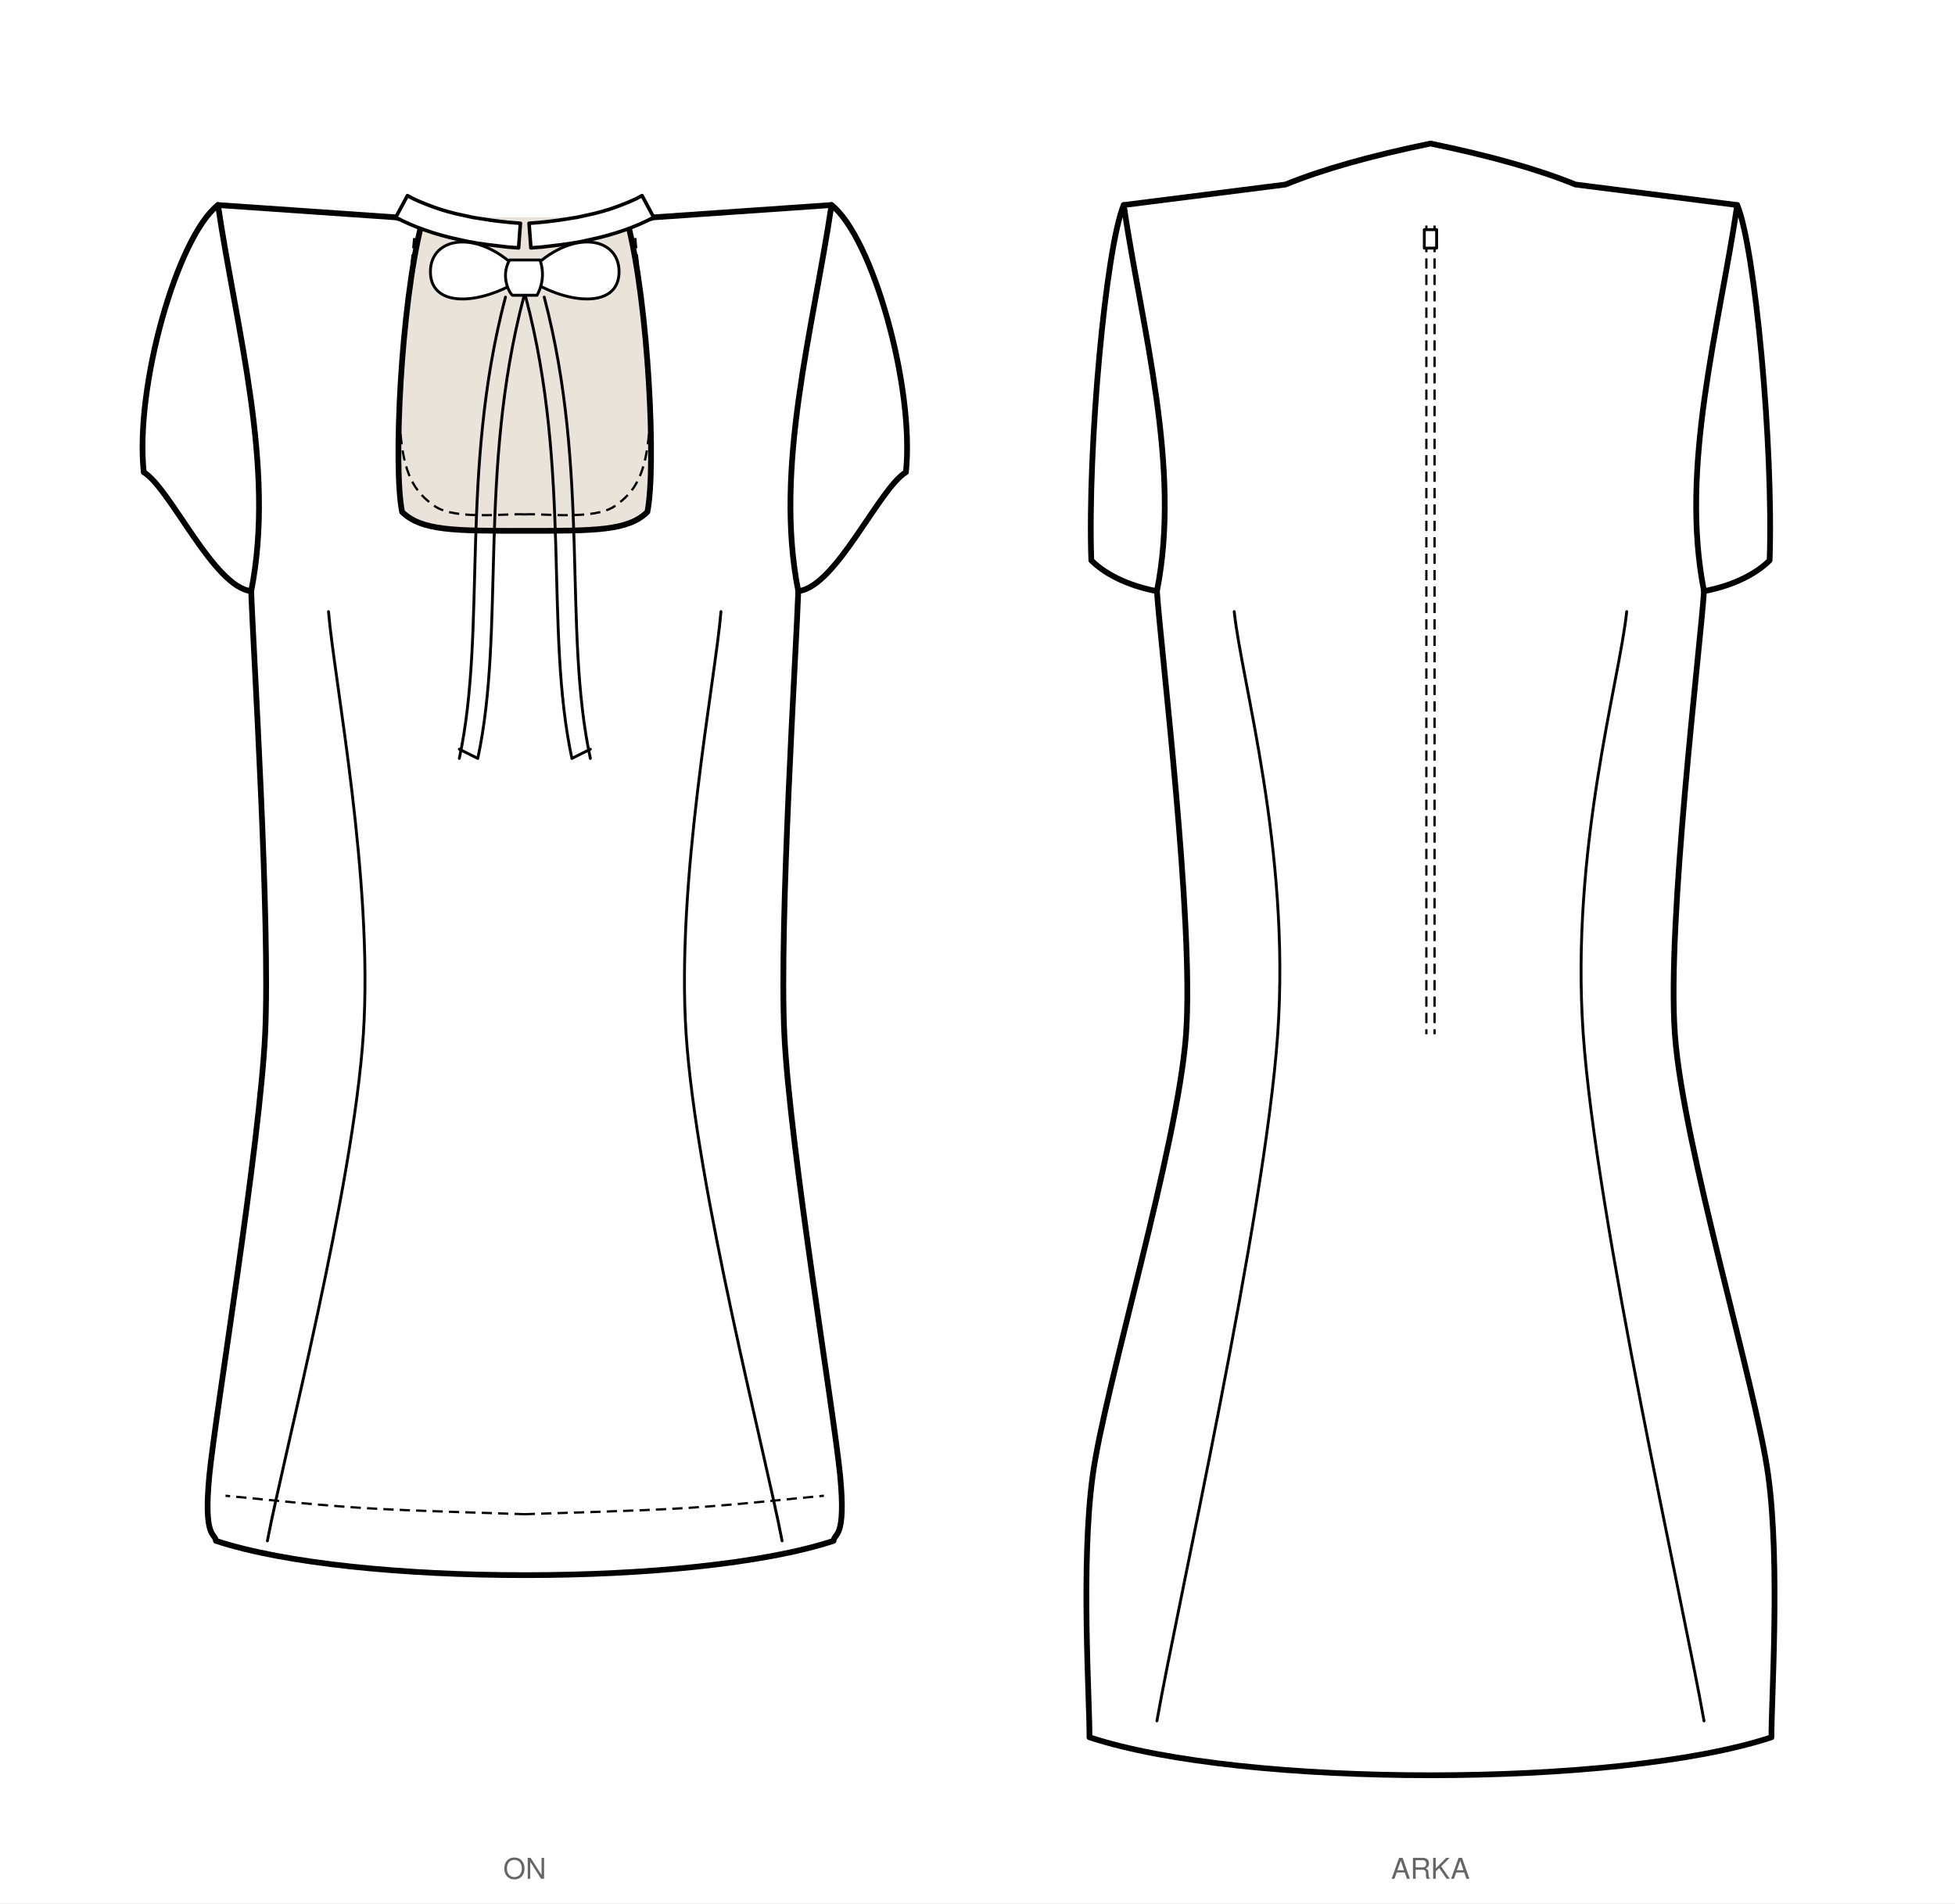
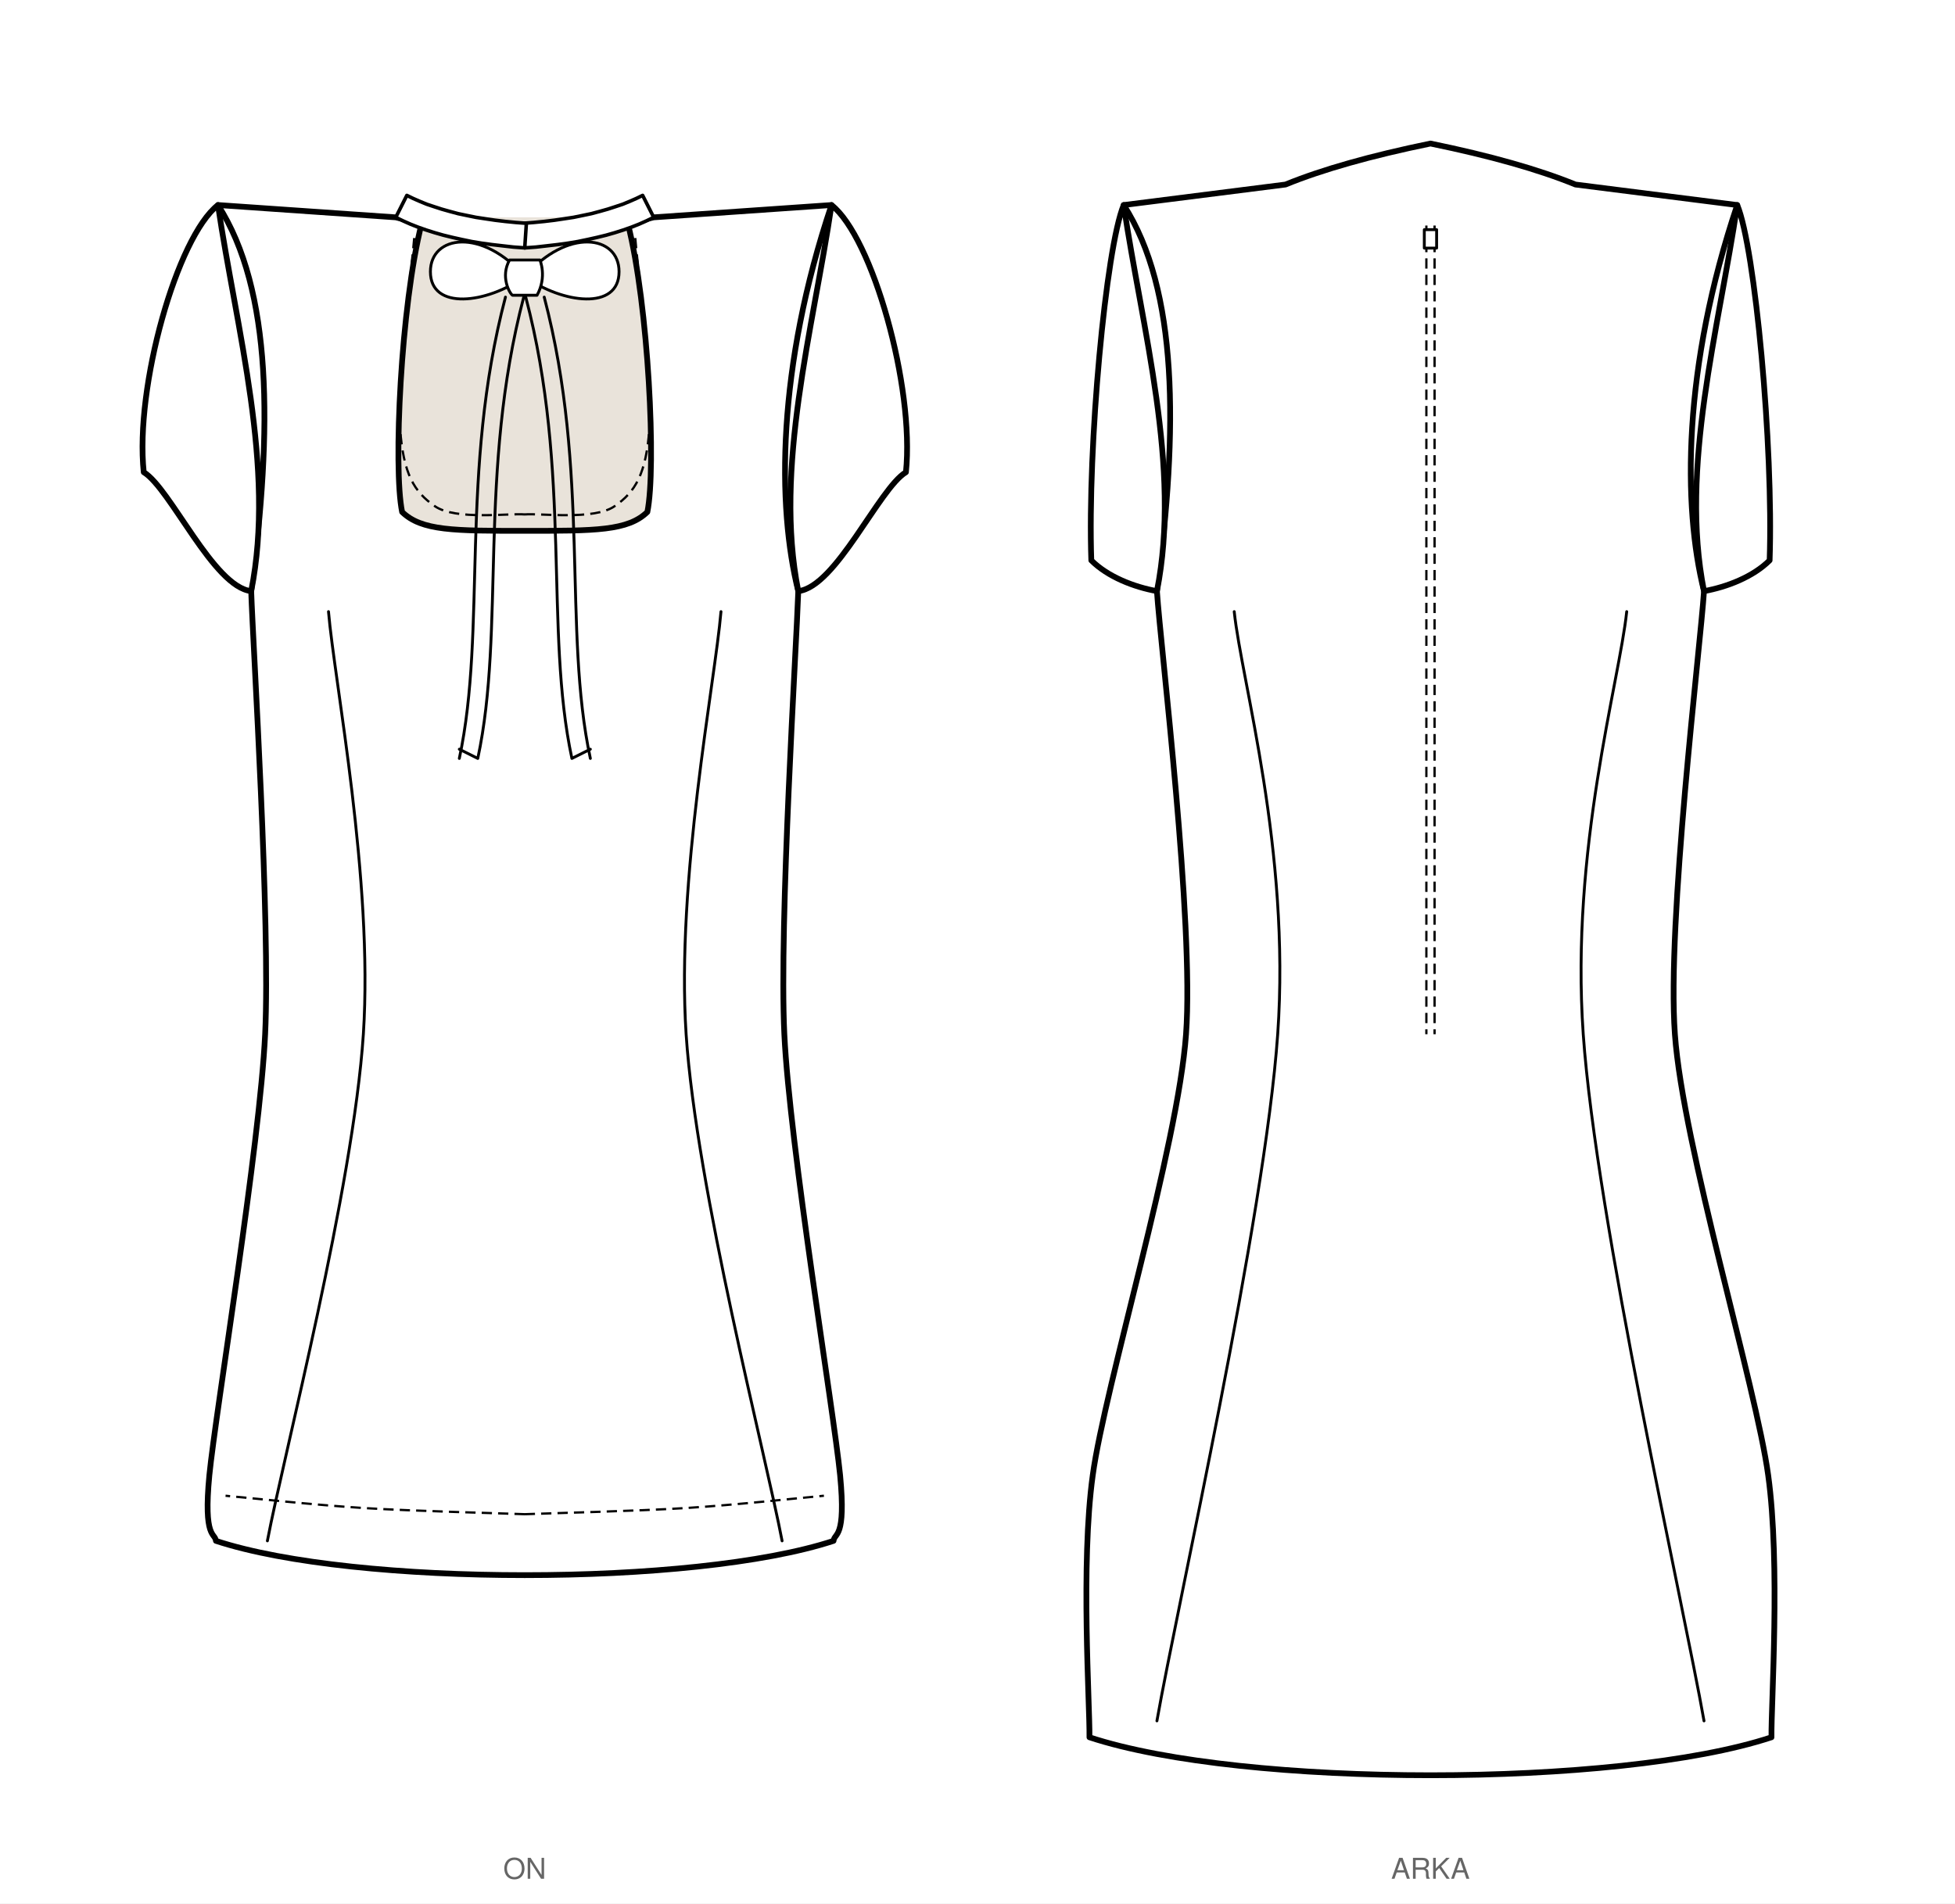
<svg xmlns="http://www.w3.org/2000/svg" viewBox="0 0 953.4 928.3" width="953.4mm" height="928.3mm" data-siluet="v1" data-kaynak="8966a923dc6435a486e2c2d478de082db27dd674b1f401feff889bd11e55f903">
  <rect width="953.4" height="928.3" fill="#fff" />
  <g transform="translate(255.9 90.0)" data-gorunum="on">
    <path d="M 0.0 168.9 C 34.6 168.9 50.3 168.9 59.8 159.7 C 64.2 138.3 60.4 58.8 50.3 19.1 L 62.9 16.0 L -62.9 16.0 L -50.3 19.1 C -60.4 58.8 -64.2 138.3 -59.8 159.7 C -50.3 168.9 -34.6 168.9 0.0 168.9 Z" fill="#e9e3da" stroke="none" />
-     <path d="M 0.0 168.9 C 34.6 168.9 50.3 168.9 59.8 159.7 C 64.2 138.3 60.4 58.8 50.3 19.1 L 62.9 16.0 L 149.6 10.0 L 133.4 198.3 C 132.5 225.7 124.0 359.8 126.6 414.4 C 129.2 469.0 150.7 598.2 153.8 629.5 C 156.8 660.8 151.0 657.4 150.6 661.5 C 82.8 683.8 -82.8 683.8 -150.6 661.5 C -151.0 657.4 -156.8 660.8 -153.8 629.5 C -150.7 598.2 -129.2 469.0 -126.6 414.4 C -124.0 359.8 -132.5 225.7 -133.4 198.3 L -149.6 10.0 L -62.9 16.0 L -50.3 19.1 C -60.4 58.8 -64.2 138.3 -59.8 159.7 C -50.3 168.9 -34.6 168.9 0.0 168.9 Z" fill="#fff" stroke="#000" stroke-width="2.8" stroke-linejoin="round" stroke-linecap="round" />
+     <path d="M 0.0 168.9 C 34.6 168.9 50.3 168.9 59.8 159.7 C 64.2 138.3 60.4 58.8 50.3 19.1 L 62.9 16.0 L 149.6 10.0 C 123.0 89.1 123.0 156.9 133.4 198.3 C 132.5 225.7 124.0 359.8 126.6 414.4 C 129.2 469.0 150.7 598.2 153.8 629.5 C 156.8 660.8 151.0 657.4 150.6 661.5 C 82.8 683.8 -82.8 683.8 -150.6 661.5 C -151.0 657.4 -156.8 660.8 -153.8 629.5 C -150.7 598.2 -129.2 469.0 -126.6 414.4 C -124.0 359.8 -132.5 225.7 -133.4 198.3 C -123.0 119.2 -123.0 51.4 -149.6 10.0 L -62.9 16.0 L -50.3 19.1 C -60.4 58.8 -64.2 138.3 -59.8 159.7 C -50.3 168.9 -34.6 168.9 0.0 168.9 Z" fill="#fff" stroke="#000" stroke-width="2.8" stroke-linejoin="round" stroke-linecap="round" />
    <path d="M 149.6 10.0 C 169.5 25.6 190.2 98.6 185.9 140.3 C 172.7 148.3 151.8 196.3 133.4 198.3 C 121.4 138.0 140.7 70.3 149.6 10.0 Z" fill="#fff" stroke="#000" stroke-width="2.8" stroke-linejoin="round" stroke-linecap="round" />
    <path d="M -149.6 10.0 C -169.5 25.6 -190.2 98.6 -185.8 140.3 C -172.7 148.3 -151.8 196.3 -133.4 198.3 C -121.4 138.0 -140.7 70.3 -149.6 10.0 Z" fill="#fff" stroke="#000" stroke-width="2.8" stroke-linejoin="round" stroke-linecap="round" />
    <path d="M 95.7 208.3 C 92.8 242.7 73.8 338.9 78.7 414.4 C 83.7 489.9 117.7 620.3 125.5 661.5" fill="none" stroke="#000" stroke-width="1.4" stroke-linecap="round" />
    <path d="M -95.7 208.3 C -92.8 242.7 -73.8 338.9 -78.7 414.4 C -83.7 489.9 -117.7 620.3 -125.5 661.5" fill="none" stroke="#000" stroke-width="1.4" stroke-linecap="round" />
-     <path d="M 3.0 30.9 L 8.2 30.5 L 13.3 29.9 L 18.3 29.3 L 23.1 28.6 L 27.7 27.8 L 32.2 26.8 L 36.6 25.8 L 40.8 24.7 L 44.8 23.5 L 48.7 22.2 L 52.5 20.8 L 56.1 19.3 L 59.6 17.7 L 62.9 16.0 L 57.2 5.4 L 54.4 6.9 L 51.3 8.3 L 48.1 9.6 L 44.7 10.9 L 41.2 12.1 L 37.5 13.2 L 33.7 14.2 L 29.6 15.1 L 25.5 16.0 L 21.1 16.7 L 16.6 17.4 L 11.9 18.0 L 7.1 18.5 L 2.1 18.9 Z" fill="#fff" stroke="#000" stroke-width="1.736" stroke-linejoin="round" stroke-linecap="round" />
-     <path d="M -3.0 30.9 L -8.2 30.5 L -13.3 29.9 L -18.3 29.3 L -23.1 28.6 L -27.7 27.8 L -32.2 26.8 L -36.6 25.8 L -40.8 24.7 L -44.8 23.5 L -48.7 22.2 L -52.5 20.8 L -56.1 19.3 L -59.6 17.7 L -62.9 16.0 L -57.2 5.4 L -54.4 6.9 L -51.3 8.3 L -48.1 9.6 L -44.7 10.9 L -41.2 12.1 L -37.5 13.2 L -33.7 14.2 L -29.6 15.1 L -25.5 16.0 L -21.1 16.7 L -16.6 17.4 L -11.9 18.0 L -7.1 18.5 L -2.1 18.9 Z" fill="#fff" stroke="#000" stroke-width="1.736" stroke-linejoin="round" stroke-linecap="round" />
+     <path d="M 0.0 30.9 L 5.5 30.5 L 10.8 29.9 L 16.0 29.3 L 21.1 28.6 L 25.9 27.8 L 30.7 26.8 L 35.2 25.8 L 39.7 24.7 L 43.9 23.5 L 48.0 22.2 L 52.0 20.8 L 55.8 19.3 L 59.4 17.7 L 62.9 16.0 L 57.5 5.3 L 54.4 6.8 L 51.2 8.2 L 47.8 9.6 L 44.2 10.8 L 40.5 12.0 L 36.6 13.1 L 32.5 14.2 L 28.2 15.1 L 23.8 16.0 L 19.2 16.7 L 14.5 17.4 L 9.5 18.0 L 4.4 18.5 L -0.8 18.9 Z" fill="#fff" stroke="#000" stroke-width="1.736" stroke-linejoin="round" stroke-linecap="round" />
+     <path d="M 0.0 30.9 L -5.5 30.5 L -10.8 29.9 L -16.0 29.3 L -21.1 28.6 L -25.9 27.8 L -30.7 26.8 L -35.2 25.8 L -39.7 24.7 L -43.9 23.5 L -48.0 22.2 L -52.0 20.8 L -55.8 19.3 L -59.4 17.7 L -62.9 16.0 L -57.5 5.3 L -54.4 6.8 L -51.2 8.2 L -47.8 9.6 L -44.2 10.8 L -40.5 12.0 L -36.6 13.1 L -32.5 14.2 L -28.2 15.1 L -23.8 16.0 L -19.2 16.7 L -14.5 17.4 L -9.5 18.0 L -4.4 18.5 L 0.8 18.9 Z" fill="#fff" stroke="#000" stroke-width="1.736" stroke-linejoin="round" stroke-linecap="round" />
    <path d="M 0.0 44.9 C -20.7 21.0 -46.0 24.6 -46.0 42.5 C -46.0 61.6 -18.4 58.1 0.0 44.9 Z M 0.0 44.9 C 20.7 21.0 46.0 24.6 46.0 42.5 C 46.0 61.6 18.4 58.1 0.0 44.9 Z" fill="#fff" stroke="#000" stroke-width="1.4" stroke-linecap="round" stroke-linejoin="round" />
    <path d="M -7.4 36.8 C -12.0 44.9 -7.4 53.0 -6.0 54.0 L 6.0 54.0 C 11.0 44.9 7.4 36.8 7.4 36.8 Z" fill="#fff" stroke="#000" stroke-width="1.4" stroke-linecap="round" stroke-linejoin="round" />
    <path d="M -0.5 54.9 C -22.9 140.4 -9.4 216.9 -22.9 279.9 M -9.4 54.9 C -31.9 140.4 -18.4 216.9 -31.9 279.9 M -22.9 279.9 L -31.9 275.4 M 0.5 54.9 C 23.0 140.4 9.5 216.9 23.0 279.9 M 9.5 54.9 C 32.0 140.4 18.5 216.9 32.0 279.9 M 23.0 279.9 L 32.0 275.4" fill="none" stroke="#000" stroke-width="1.4" stroke-linecap="round" stroke-linejoin="round" />
    <path d="M 0.0 160.9 C 7.3 160.2 33.7 163.9 43.8 156.9 C 54.0 149.9 59.2 141.1 60.8 118.9 C 62.5 96.8 54.9 39.8 53.7 24.0" fill="none" stroke="#000" stroke-width="1.1" stroke-dasharray="5,3" />
    <path d="M 0.0 160.9 C -7.3 160.2 -33.7 163.9 -43.8 156.9 C -54.0 149.9 -59.2 141.1 -60.8 118.9 C -62.5 96.8 -54.9 39.8 -53.7 24.0" fill="none" stroke="#000" stroke-width="1.1" stroke-dasharray="5,3" />
    <path d="M 0.0 648.5 C 13.1 648.0 54.1 647.0 78.5 645.5 C 102.8 644.0 134.7 640.5 145.9 639.5" fill="none" stroke="#000" stroke-width="1.1" stroke-dasharray="5,3" />
    <path d="M 0.0 648.5 C -13.1 648.0 -54.1 647.0 -78.4 645.5 C -102.8 644.0 -134.7 640.5 -145.9 639.5" fill="none" stroke="#000" stroke-width="1.1" stroke-dasharray="5,3" />
  </g>
  <text x="255.9" y="916.3" font-family="Helvetica, Arial, sans-serif" font-size="14" text-anchor="middle" fill="#666">ON</text>
  <g transform="translate(697.6 90.0)" data-gorunum="arka">
-     <path d="M 0.0 -20.0 Q 43.8 -11.0 70.7 0.0 L 149.6 10.0 L 133.4 198.3 C 131.6 225.7 115.2 359.8 119.2 414.4 C 123.1 469.0 158.8 586.1 164.7 629.5 C 170.7 672.9 166.1 741.1 166.3 757.3 C 91.5 782.0 -91.5 782.0 -166.3 757.3 C -166.1 741.1 -170.7 672.9 -164.7 629.5 C -158.8 586.1 -123.1 469.0 -119.2 414.4 C -115.2 359.8 -131.6 225.7 -133.4 198.3 L -149.6 10.0 L -70.7 0.0 Q -43.8 -11.0 0.0 -20.0 Z" fill="#fff" stroke="#000" stroke-width="2.8" stroke-linejoin="round" stroke-linecap="round" />
+     <path d="M 0.0 -20.0 Q 43.8 -11.0 70.7 0.0 L 149.6 10.0 C 123.0 89.1 123.0 156.9 133.4 198.3 C 131.6 225.7 115.2 359.8 119.2 414.4 C 123.1 469.0 158.8 586.1 164.7 629.5 C 170.7 672.9 166.1 741.1 166.3 757.3 C 91.5 782.0 -91.5 782.0 -166.3 757.3 C -166.1 741.1 -170.7 672.9 -164.7 629.5 C -158.8 586.1 -123.1 469.0 -119.2 414.4 C -115.2 359.8 -131.6 225.7 -133.4 198.3 C -123.0 119.2 -123.0 51.4 -149.6 10.0 L -70.7 0.0 Q -43.8 -11.0 0.0 -20.0 Z" fill="#fff" stroke="#000" stroke-width="2.8" stroke-linejoin="round" stroke-linecap="round" />
    <path d="M 149.6 10.0 C 158.3 30.8 167.3 127.8 165.4 183.3 C 157.4 191.3 144.6 196.3 133.4 198.3 C 121.4 138.0 140.7 70.3 149.6 10.0 Z" fill="#fff" stroke="#000" stroke-width="2.8" stroke-linejoin="round" stroke-linecap="round" />
    <path d="M -149.6 10.0 C -158.3 30.8 -167.3 127.8 -165.4 183.3 C -157.4 191.3 -144.6 196.3 -133.4 198.3 C -121.4 138.0 -140.7 70.3 -149.6 10.0 Z" fill="#fff" stroke="#000" stroke-width="2.8" stroke-linejoin="round" stroke-linecap="round" />
    <path d="M -2.0 20.0 L -2.0 414.4 M 2.0 20.0 L 2.0 414.4" fill="none" stroke="#000" stroke-width="1.1" stroke-dasharray="5,3" />
    <rect x="-3.0" y="22.0" width="6" height="9" fill="#fff" stroke="#000" stroke-width="1.4" stroke-linecap="round" stroke-linejoin="round" />
    <path d="M 95.7 208.3 C 92.1 242.7 68.2 324.2 74.5 414.4 C 80.8 504.6 123.6 693.5 133.4 749.3" fill="none" stroke="#000" stroke-width="1.4" stroke-linecap="round" />
    <path d="M -95.7 208.3 C -92.1 242.7 -68.2 324.2 -74.5 414.4 C -80.8 504.6 -123.6 693.5 -133.4 749.3" fill="none" stroke="#000" stroke-width="1.4" stroke-linecap="round" />
  </g>
  <text x="697.6" y="916.3" font-family="Helvetica, Arial, sans-serif" font-size="14" text-anchor="middle" fill="#666">ARKA</text>
</svg>
